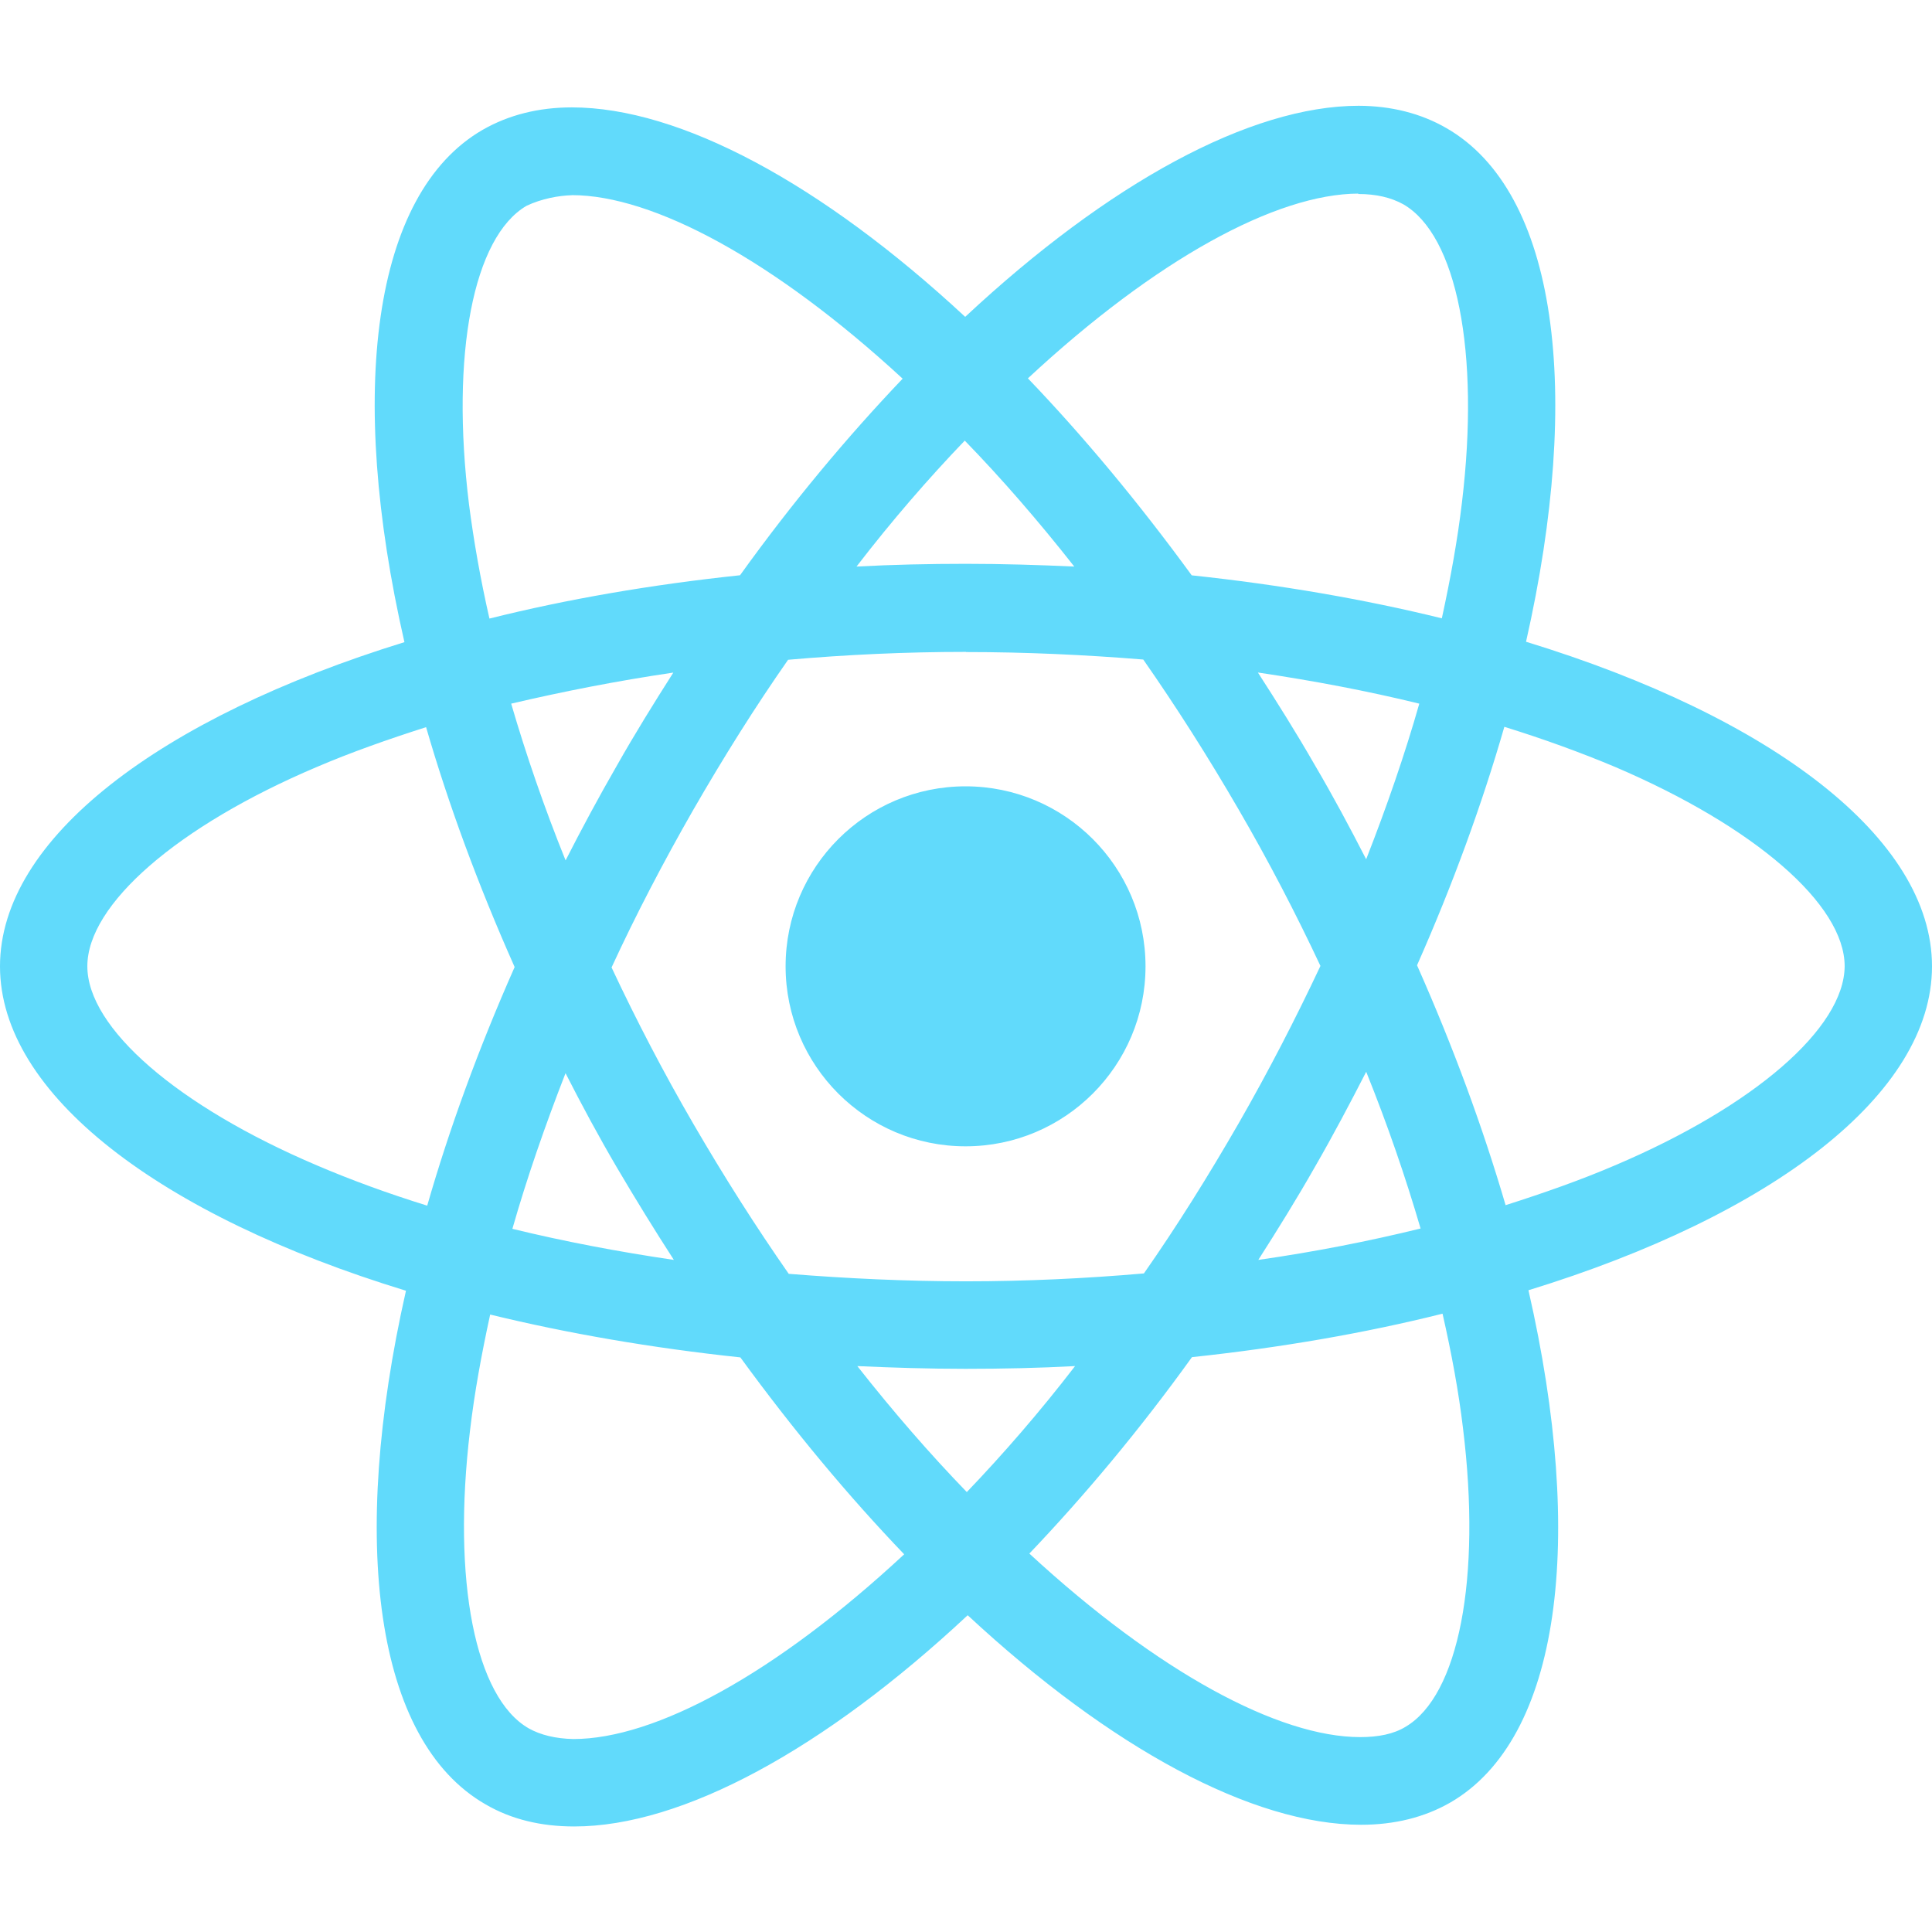
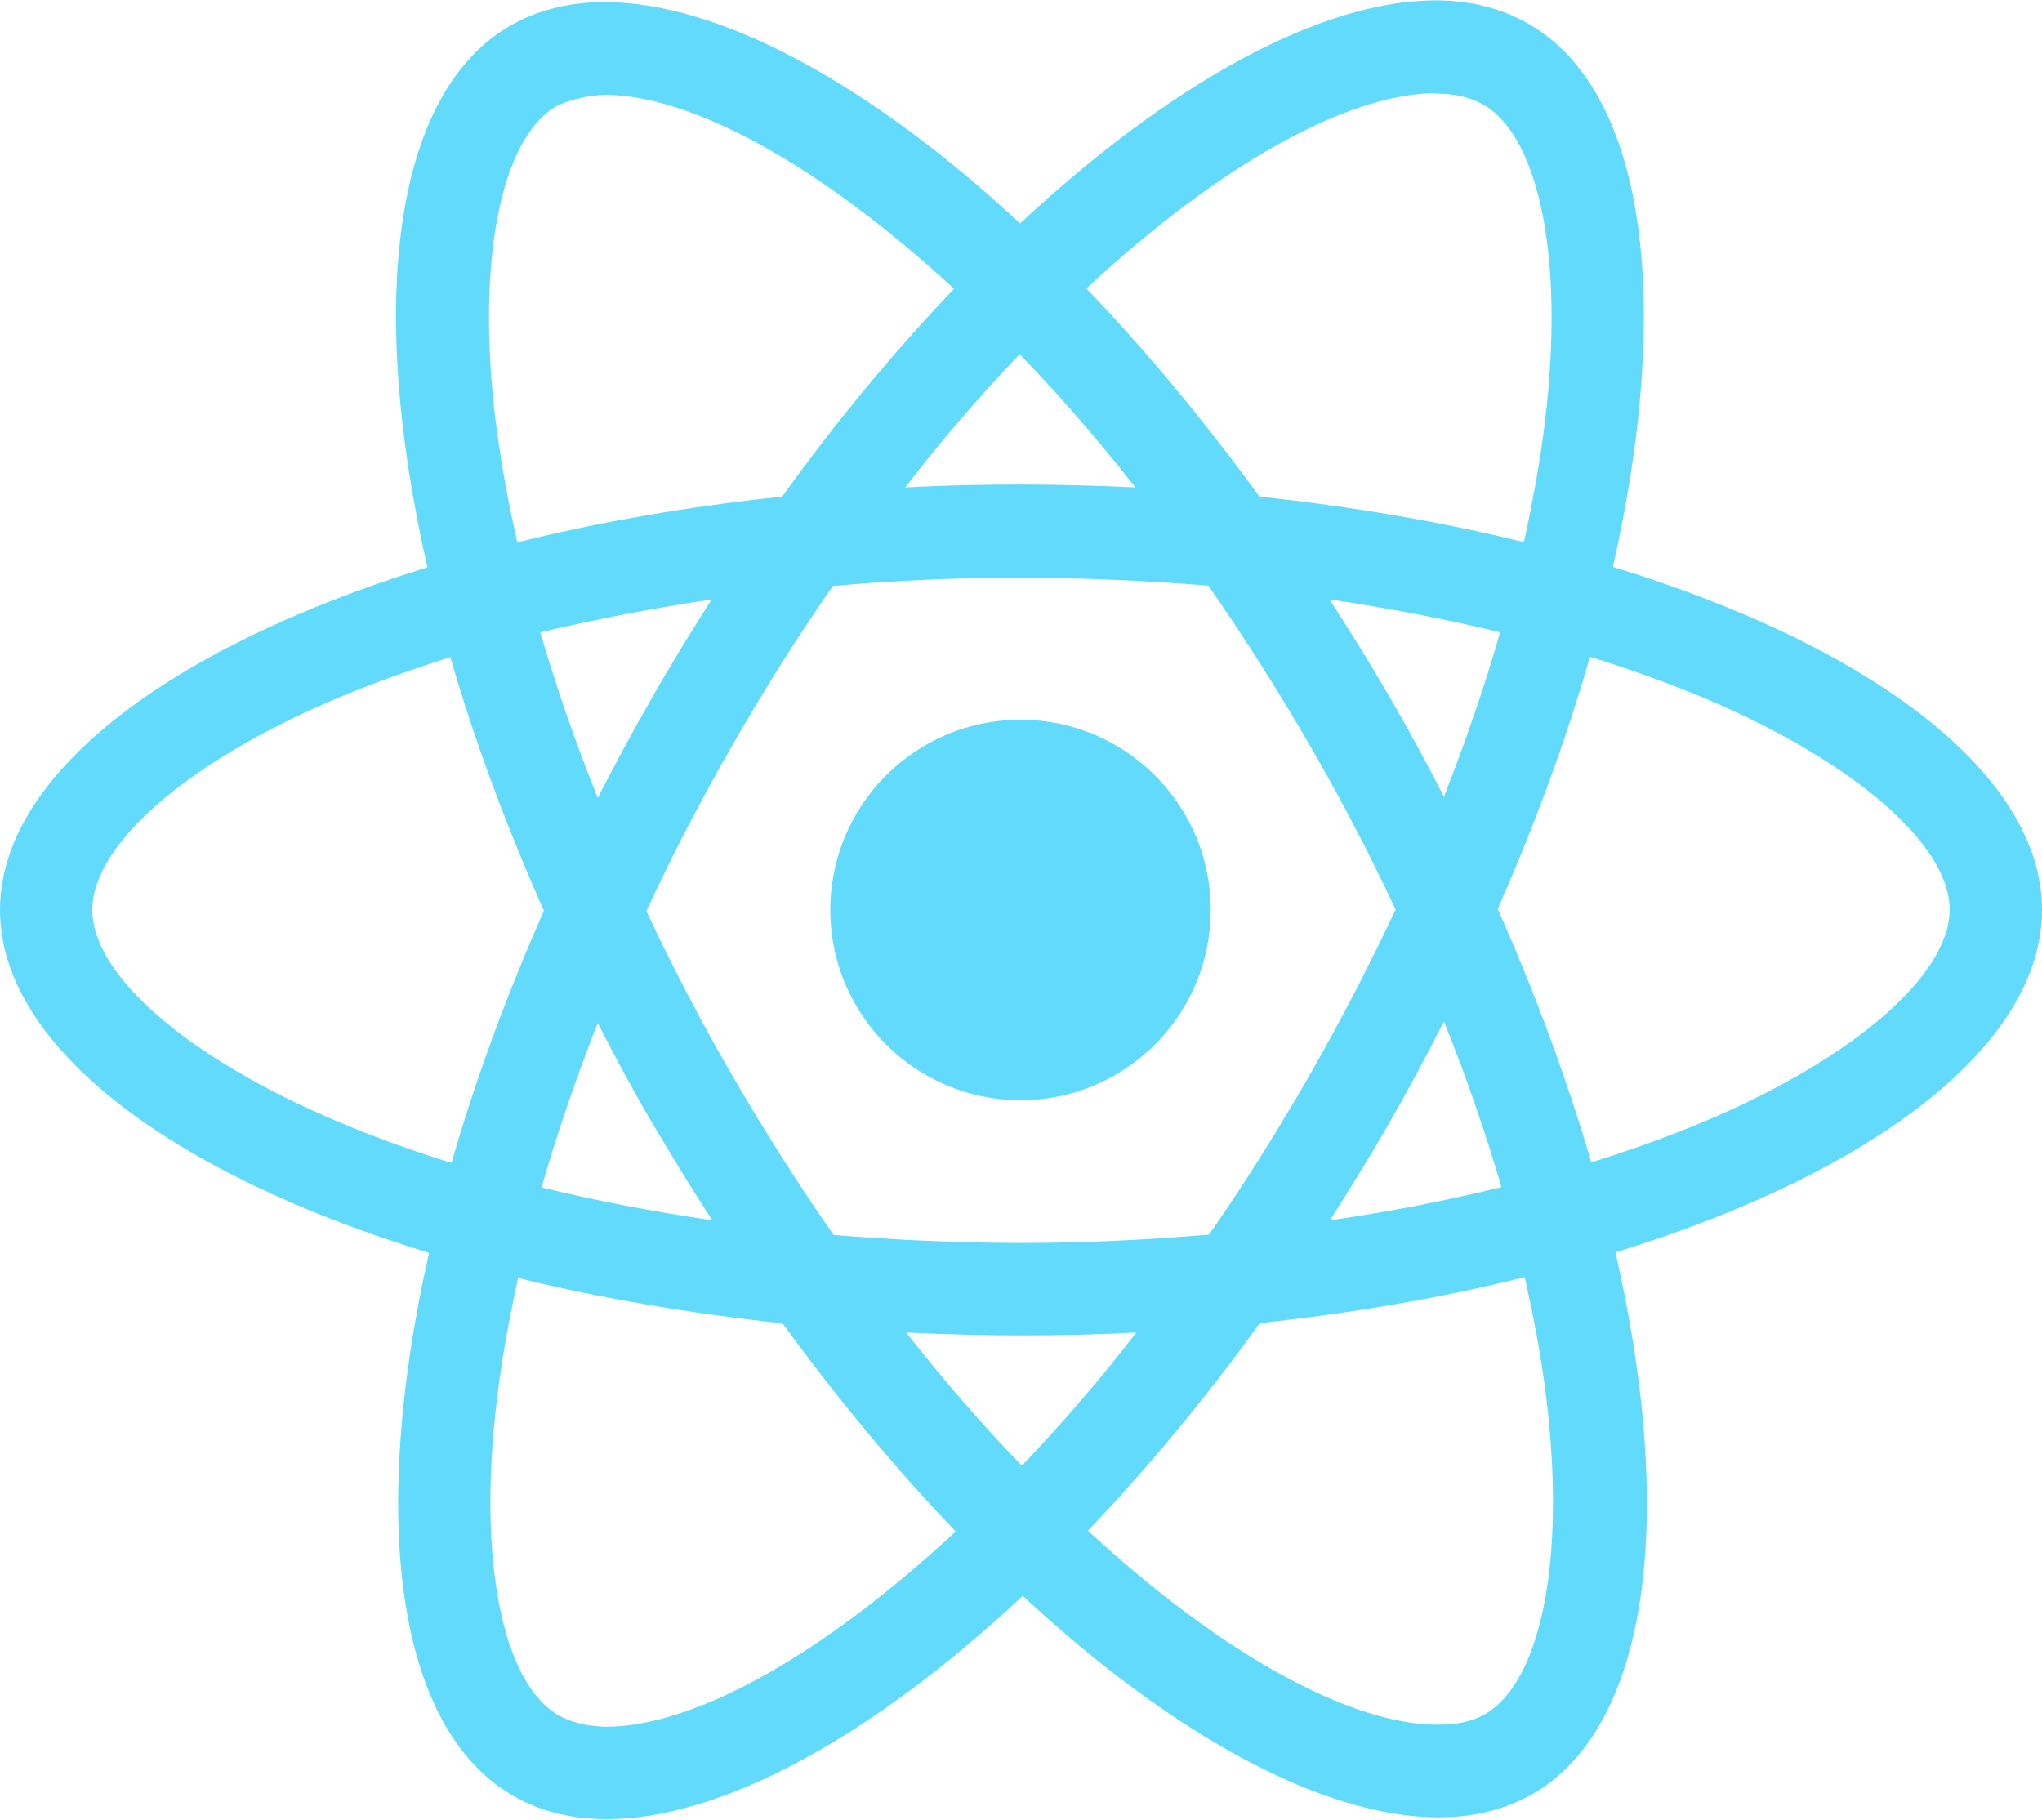
- <svg xmlns="http://www.w3.org/2000/svg" role="img" viewBox="0 0 24 24">
+ <svg xmlns="http://www.w3.org/2000/svg" role="img" viewBox="0.00 1.31 24.00 21.38">
  <path fill="#61DAFB" d="M14.23 12.004a2.236 2.236 0 0 1-2.235 2.236 2.236 2.236 0 0 1-2.236-2.236 2.236 2.236 0 0 1 2.235-2.236 2.236 2.236 0 0 1 2.236 2.236zm2.648-10.69c-1.346 0-3.107.96-4.888 2.622-1.78-1.653-3.542-2.602-4.887-2.602-.41 0-.783.093-1.106.278-1.375.793-1.683 3.264-.973 6.365C1.98 8.917 0 10.42 0 12.004c0 1.59 1.99 3.097 5.043 4.03-.704 3.113-.39 5.588.988 6.38.32.187.69.275 1.102.275 1.345 0 3.107-.96 4.888-2.624 1.78 1.654 3.542 2.603 4.887 2.603.41 0 .783-.09 1.106-.275 1.374-.792 1.683-3.263.973-6.365C22.02 15.096 24 13.59 24 12.004c0-1.59-1.99-3.097-5.043-4.032.704-3.11.39-5.587-.988-6.38-.318-.184-.688-.277-1.092-.278zm-.005 1.09v.006c.225 0 .406.044.558.127.666.382.955 1.835.73 3.704-.054.46-.142.945-.25 1.44-.96-.236-2.006-.417-3.107-.534-.66-.905-1.345-1.727-2.035-2.447 1.592-1.48 3.087-2.292 4.105-2.295zm-9.77.02c1.012 0 2.514.808 4.11 2.28-.686.72-1.37 1.537-2.02 2.442-1.107.117-2.154.298-3.113.538-.112-.49-.195-.964-.254-1.42-.23-1.868.054-3.32.714-3.707.19-.09.4-.127.563-.132zm4.882 3.05c.455.468.91.992 1.36 1.564-.44-.02-.89-.034-1.345-.034-.46 0-.915.01-1.36.034.44-.572.895-1.096 1.345-1.565zM12 8.1c.74 0 1.477.034 2.202.093.406.582.802 1.203 1.183 1.86.372.64.71 1.29 1.018 1.946-.308.655-.646 1.31-1.013 1.95-.38.66-.773 1.288-1.18 1.87-.728.063-1.466.098-2.21.098-.74 0-1.477-.035-2.202-.093-.406-.582-.802-1.204-1.183-1.86-.372-.64-.71-1.29-1.018-1.946.303-.657.646-1.313 1.013-1.954.38-.66.773-1.286 1.18-1.868.728-.064 1.466-.098 2.21-.098zm-3.635.254c-.24.377-.48.763-.704 1.16-.225.39-.435.782-.635 1.174-.265-.656-.49-1.31-.676-1.947.64-.15 1.315-.283 2.015-.386zm7.26 0c.695.103 1.365.23 2.006.387-.18.632-.405 1.282-.66 1.933-.2-.39-.41-.783-.64-1.174-.225-.392-.465-.774-.705-1.146zm3.063.675c.484.15.944.317 1.375.498 1.732.74 2.852 1.708 2.852 2.476-.005.768-1.125 1.74-2.857 2.475-.42.18-.88.342-1.355.493-.28-.958-.646-1.956-1.1-2.98.45-1.017.81-2.01 1.085-2.964zm-13.395.004c.278.96.645 1.957 1.1 2.98-.45 1.017-.812 2.01-1.086 2.964-.484-.15-.944-.318-1.37-.5-1.732-.737-2.852-1.706-2.852-2.474 0-.768 1.12-1.742 2.852-2.476.42-.18.88-.342 1.356-.494zm11.678 4.28c.265.657.49 1.312.676 1.948-.64.157-1.316.29-2.016.39.24-.375.48-.762.705-1.158.225-.39.435-.788.636-1.18zm-9.945.02c.2.392.41.783.64 1.175.23.39.465.772.705 1.143-.695-.102-1.365-.23-2.006-.386.18-.63.406-1.282.66-1.933zM17.92 16.32c.112.493.2.968.254 1.423.23 1.868-.054 3.32-.714 3.708-.147.09-.338.128-.563.128-1.012 0-2.514-.807-4.11-2.28.686-.72 1.37-1.536 2.02-2.44 1.107-.118 2.154-.3 3.113-.54zm-11.83.01c.96.234 2.006.415 3.107.532.66.905 1.345 1.727 2.035 2.446-1.595 1.483-3.092 2.295-4.11 2.295-.22-.005-.406-.05-.553-.132-.666-.38-.955-1.834-.73-3.703.054-.46.142-.944.25-1.438zm4.56.64c.44.02.89.034 1.345.034.46 0 .915-.01 1.36-.034-.44.572-.895 1.095-1.345 1.565-.455-.47-.91-.993-1.36-1.565z" />
</svg>
